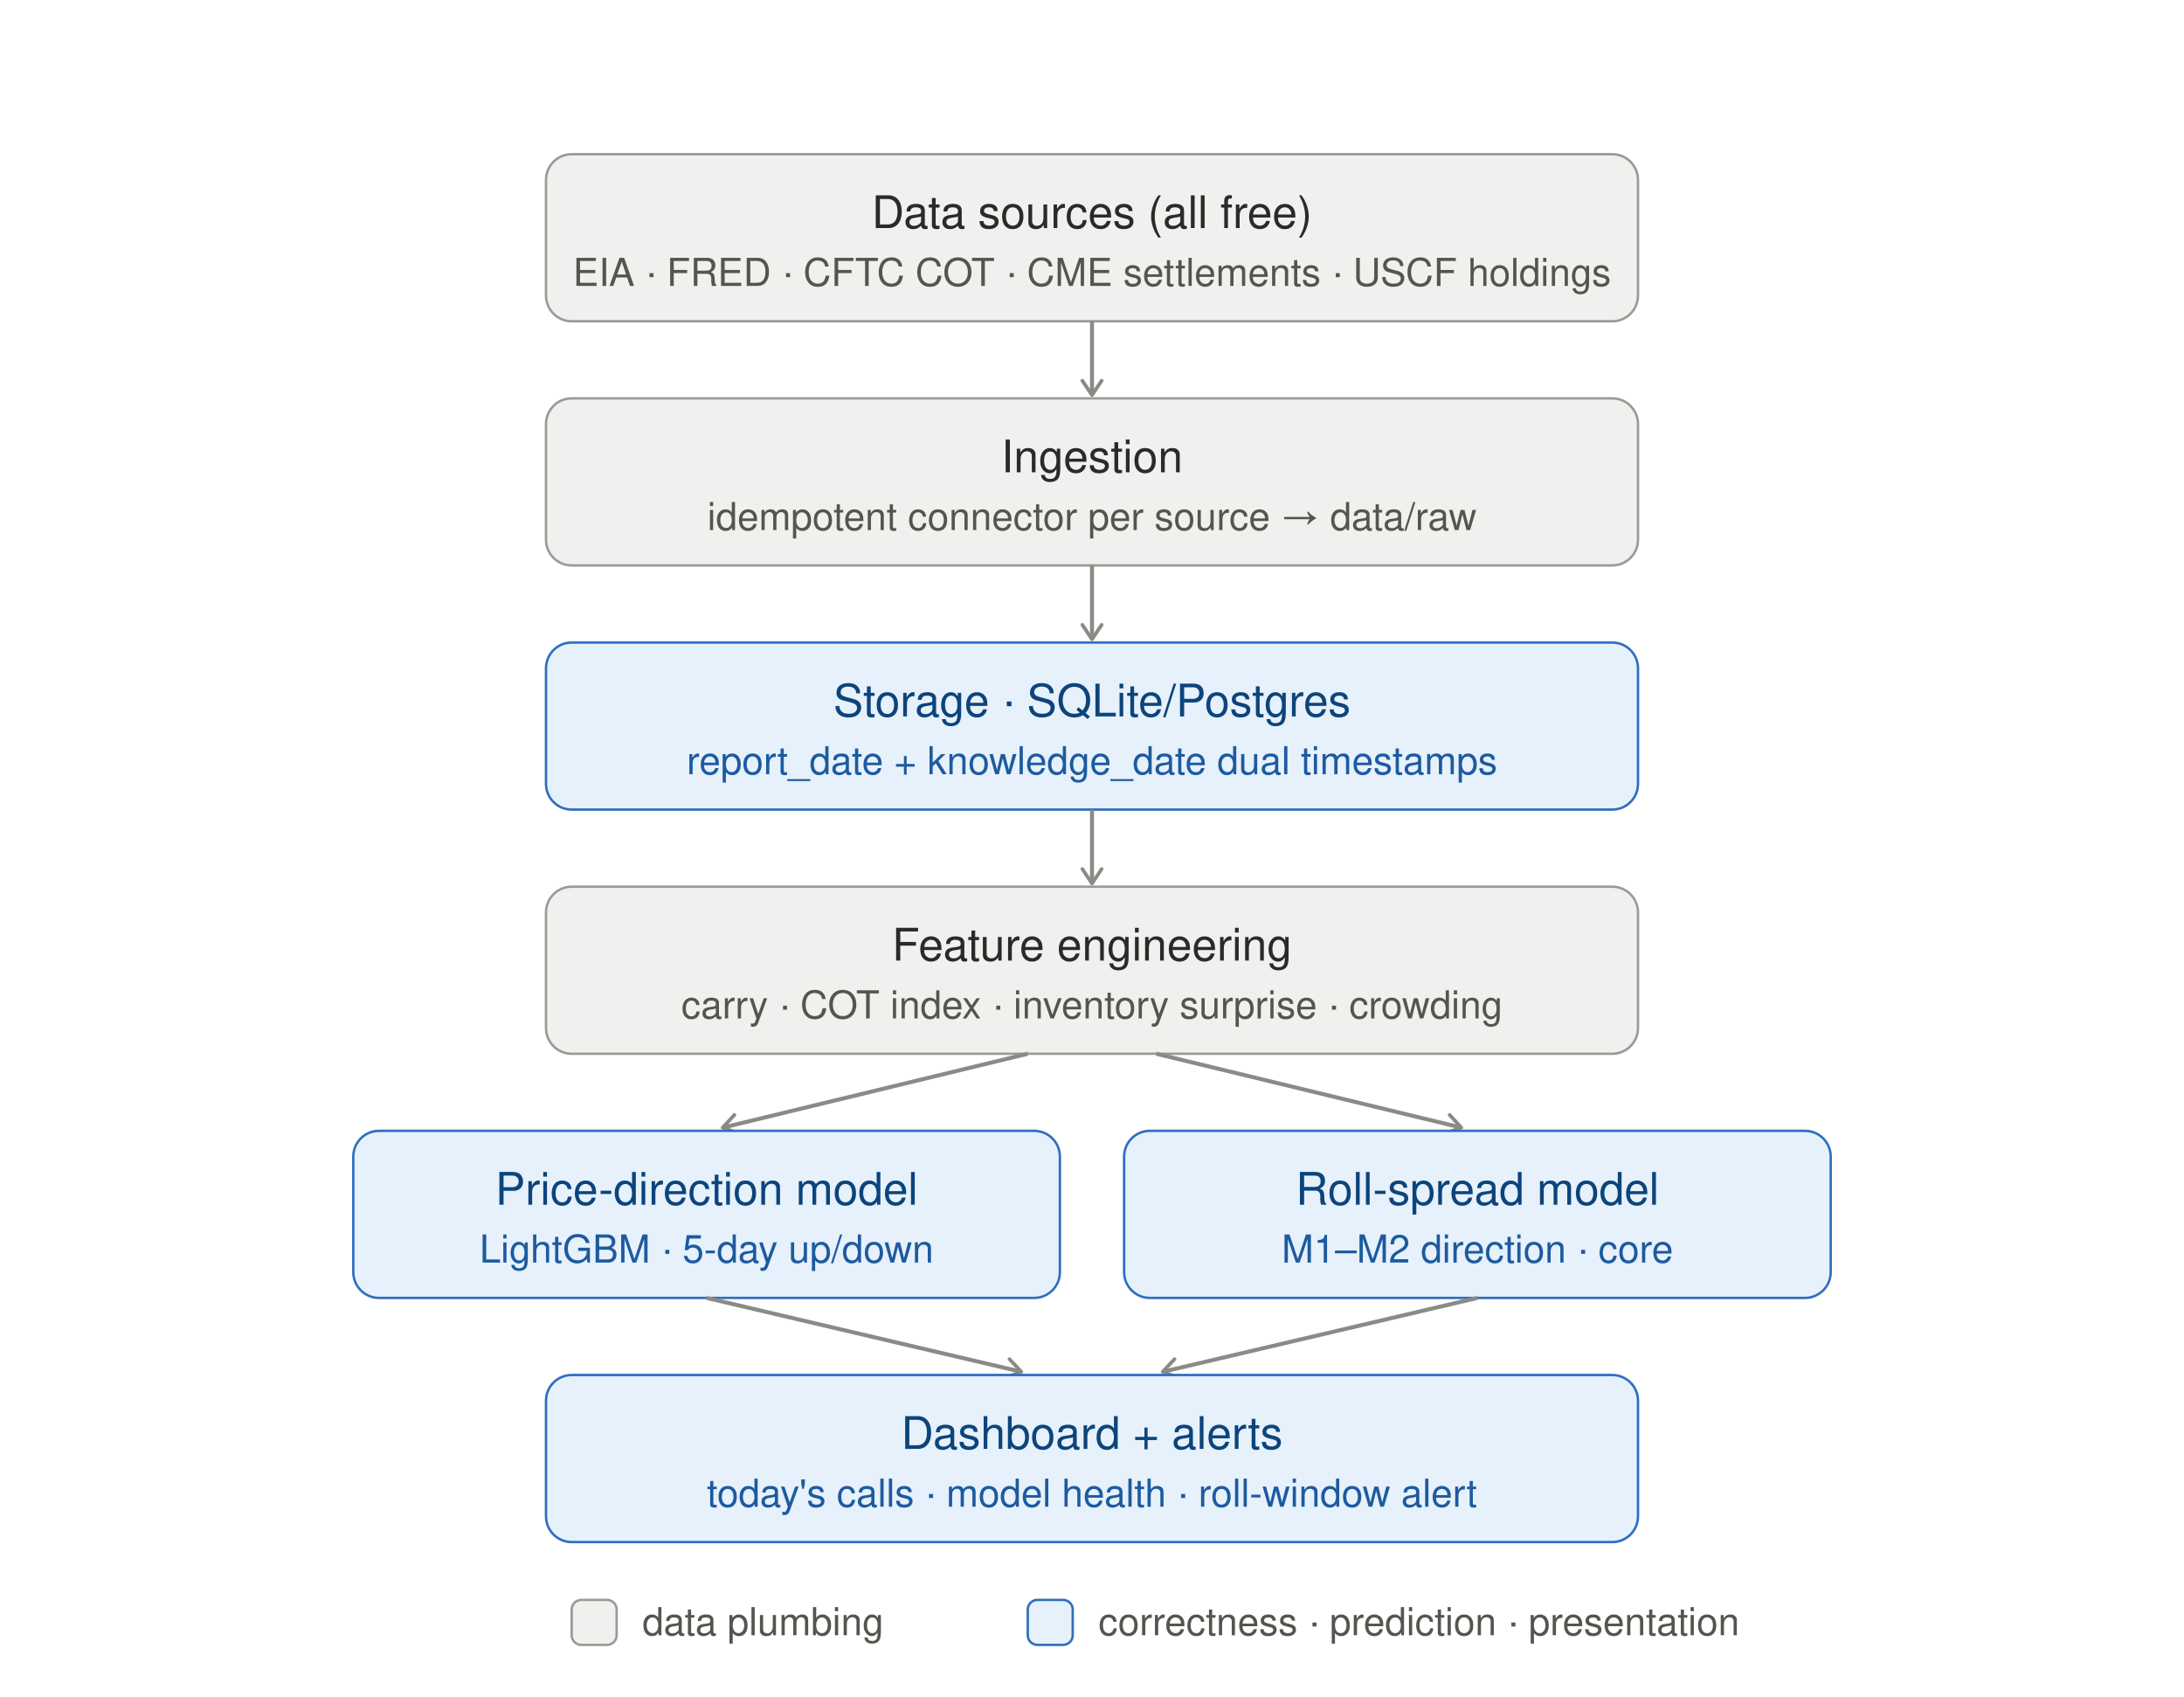
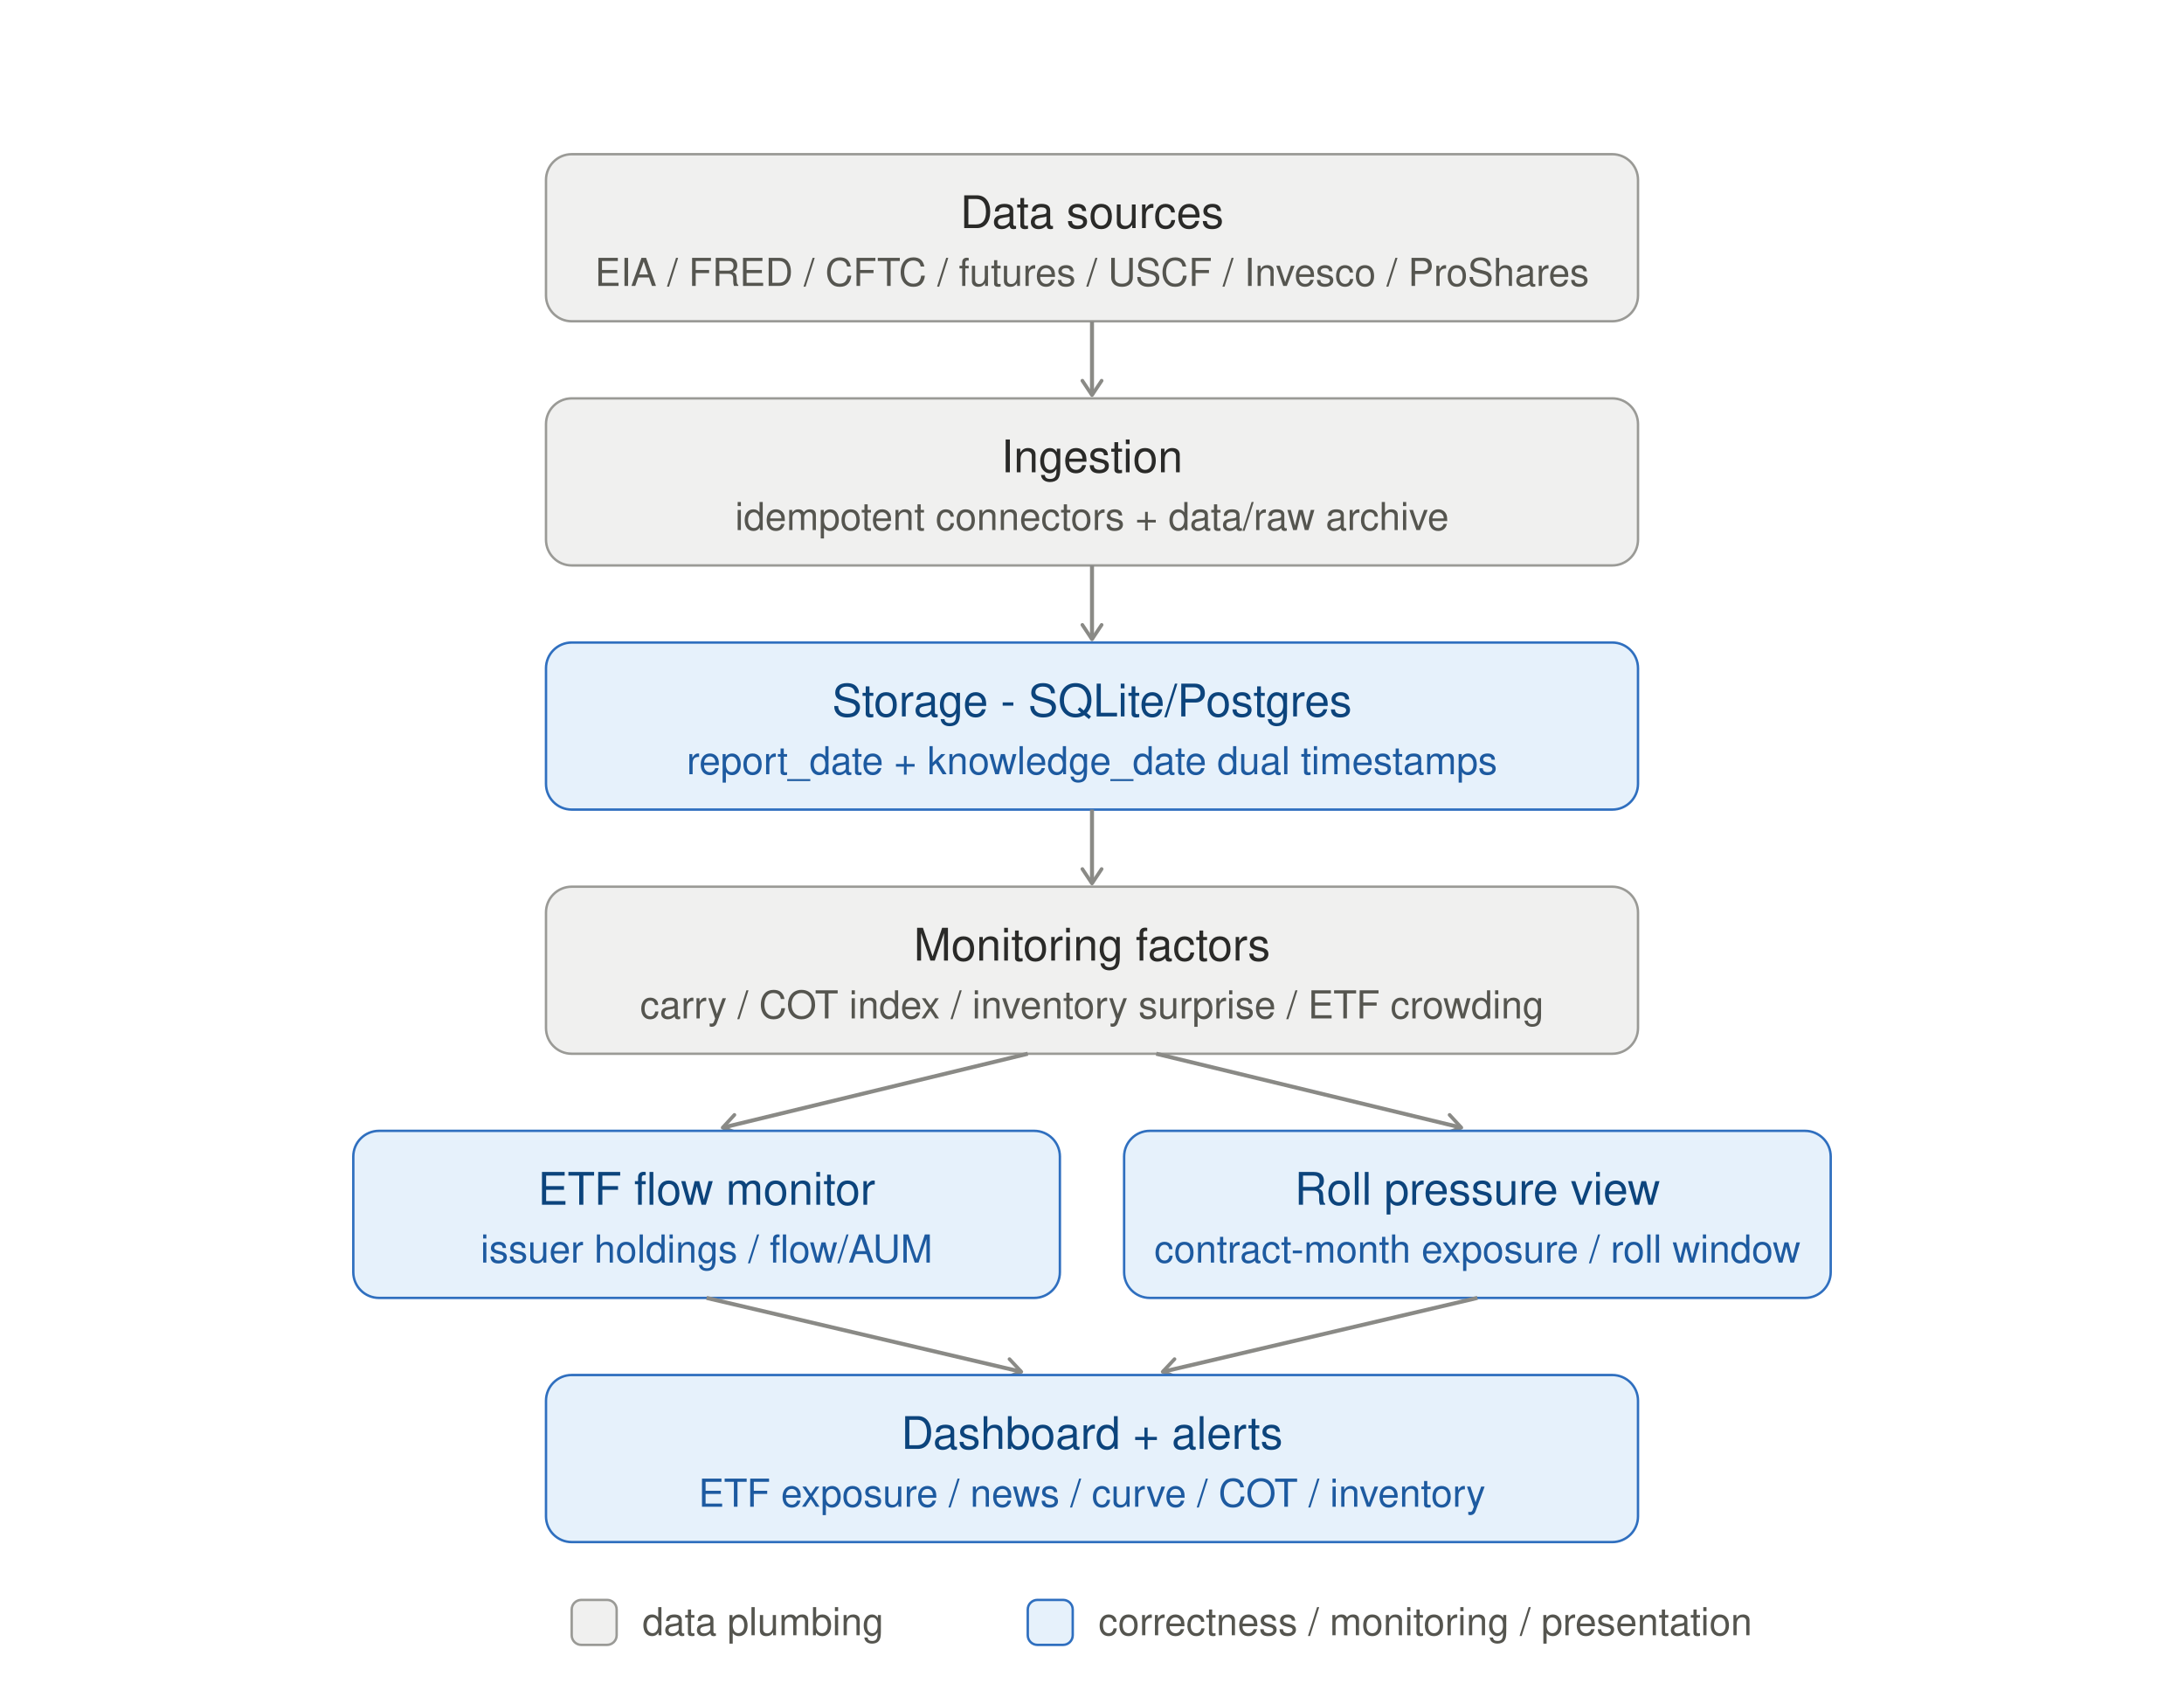
<svg xmlns="http://www.w3.org/2000/svg" width="680" viewBox="0 0 680 528" role="img" font-family="-apple-system, Segoe UI, Helvetica, Arial, sans-serif">
  <style>
.bg-gray{fill:#f0f0ef;stroke:#9a9a96;stroke-width:.75}
.bg-blue{fill:#e6f1fb;stroke:#2f6fbf;stroke-width:.75}
.t-title{fill:#2a2a28;font-size:14px;font-weight:500}
.t-sub{fill:#55554f;font-size:12px;font-weight:400}
.t-blue-title{fill:#0c447c;font-size:14px;font-weight:500}
.t-blue-sub{fill:#1d5aa0;font-size:12px;font-weight:400}
.t-legend{fill:#55554f;font-size:12px;font-weight:400}
.arr{stroke:#8a8a86;stroke-width:1.25;fill:none}
@media (prefers-color-scheme: dark){
.bg-gray{fill:#2a2b30;stroke:#6b6c72}
.bg-blue{fill:#143049;stroke:#5b8fc9}
.t-title{fill:#e8e8e6}.t-sub{fill:#b4b4ae}
.t-blue-title{fill:#cfe3f7}.t-blue-sub{fill:#9cc2e8}
.t-legend{fill:#b4b4ae}.arr{stroke:#7d7e84}
}
</style>
  <defs>
    <marker id="arrow" viewBox="0 0 10 10" refX="8" refY="5" markerWidth="6" markerHeight="6" orient="auto-start-reverse">
      <path d="M2 1L8 5L2 9" fill="none" stroke="context-stroke" stroke-width="1.5" stroke-linecap="round" stroke-linejoin="round" />
    </marker>
  </defs>
  <rect class="bg-gray" x="170" y="48" width="340" height="52" rx="8" />
-   <text class="t-title" x="340" y="71" text-anchor="middle">Data sources (all free)</text>
-   <text class="t-sub" x="340" y="89" text-anchor="middle">EIA · FRED · CFTC COT · CME settlements · USCF holdings</text>
+   <text class="t-title" x="340" y="71" text-anchor="middle">Data sources</text>
+   <text class="t-sub" x="340" y="89" text-anchor="middle">EIA / FRED / CFTC / futures / USCF / Invesco / ProShares</text>
  <line class="arr" x1="340" y1="100" x2="340" y2="123" marker-end="url(#arrow)" />
  <rect class="bg-gray" x="170" y="124" width="340" height="52" rx="8" />
  <text class="t-title" x="340" y="147" text-anchor="middle">Ingestion</text>
-   <text class="t-sub" x="340" y="165" text-anchor="middle">idempotent connector per source → data/raw</text>
+   <text class="t-sub" x="340" y="165" text-anchor="middle">idempotent connectors + data/raw archive</text>
  <line class="arr" x1="340" y1="176" x2="340" y2="199" marker-end="url(#arrow)" />
  <rect class="bg-blue" x="170" y="200" width="340" height="52" rx="8" />
-   <text class="t-blue-title" x="340" y="223" text-anchor="middle">Storage · SQLite/Postgres</text>
+   <text class="t-blue-title" x="340" y="223" text-anchor="middle">Storage - SQLite/Postgres</text>
  <text class="t-blue-sub" x="340" y="241" text-anchor="middle">report_date + knowledge_date dual timestamps</text>
  <line class="arr" x1="340" y1="252" x2="340" y2="275" marker-end="url(#arrow)" />
  <rect class="bg-gray" x="170" y="276" width="340" height="52" rx="8" />
-   <text class="t-title" x="340" y="299" text-anchor="middle">Feature engineering</text>
-   <text class="t-sub" x="340" y="317" text-anchor="middle">carry · COT index · inventory surprise · crowding</text>
+   <text class="t-title" x="340" y="299" text-anchor="middle">Monitoring factors</text>
+   <text class="t-sub" x="340" y="317" text-anchor="middle">carry / COT index / inventory surprise / ETF crowding</text>
  <line class="arr" x1="320" y1="328" x2="225" y2="351" marker-end="url(#arrow)" />
  <line class="arr" x1="360" y1="328" x2="455" y2="351" marker-end="url(#arrow)" />
  <rect class="bg-blue" x="110" y="352" width="220" height="52" rx="8" />
-   <text class="t-blue-title" x="220" y="375" text-anchor="middle">Price-direction model</text>
-   <text class="t-blue-sub" x="220" y="393" text-anchor="middle">LightGBM · 5-day up/down</text>
+   <text class="t-blue-title" x="220" y="375" text-anchor="middle">ETF flow monitor</text>
+   <text class="t-blue-sub" x="220" y="393" text-anchor="middle">issuer holdings / flow/AUM</text>
  <rect class="bg-blue" x="350" y="352" width="220" height="52" rx="8" />
-   <text class="t-blue-title" x="460" y="375" text-anchor="middle">Roll-spread model</text>
-   <text class="t-blue-sub" x="460" y="393" text-anchor="middle">M1–M2 direction · core</text>
+   <text class="t-blue-title" x="460" y="375" text-anchor="middle">Roll pressure view</text>
+   <text class="t-blue-sub" x="460" y="393" text-anchor="middle">contract-month exposure / roll window</text>
  <line class="arr" x1="220" y1="404" x2="318" y2="427" marker-end="url(#arrow)" />
  <line class="arr" x1="460" y1="404" x2="362" y2="427" marker-end="url(#arrow)" />
  <rect class="bg-blue" x="170" y="428" width="340" height="52" rx="8" />
  <text class="t-blue-title" x="340" y="451" text-anchor="middle">Dashboard + alerts</text>
-   <text class="t-blue-sub" x="340" y="469" text-anchor="middle">today's calls · model health · roll-window alert</text>
+   <text class="t-blue-sub" x="340" y="469" text-anchor="middle">ETF exposure / news / curve / COT / inventory</text>
  <rect class="bg-gray" x="178" y="498" width="14" height="14" rx="3" />
  <text class="t-legend" x="200" y="509" text-anchor="start">data plumbing</text>
  <rect class="bg-blue" x="320" y="498" width="14" height="14" rx="3" />
-   <text class="t-legend" x="342" y="509" text-anchor="start">correctness · prediction · presentation</text>
+   <text class="t-legend" x="342" y="509" text-anchor="start">correctness / monitoring / presentation</text>
</svg>
